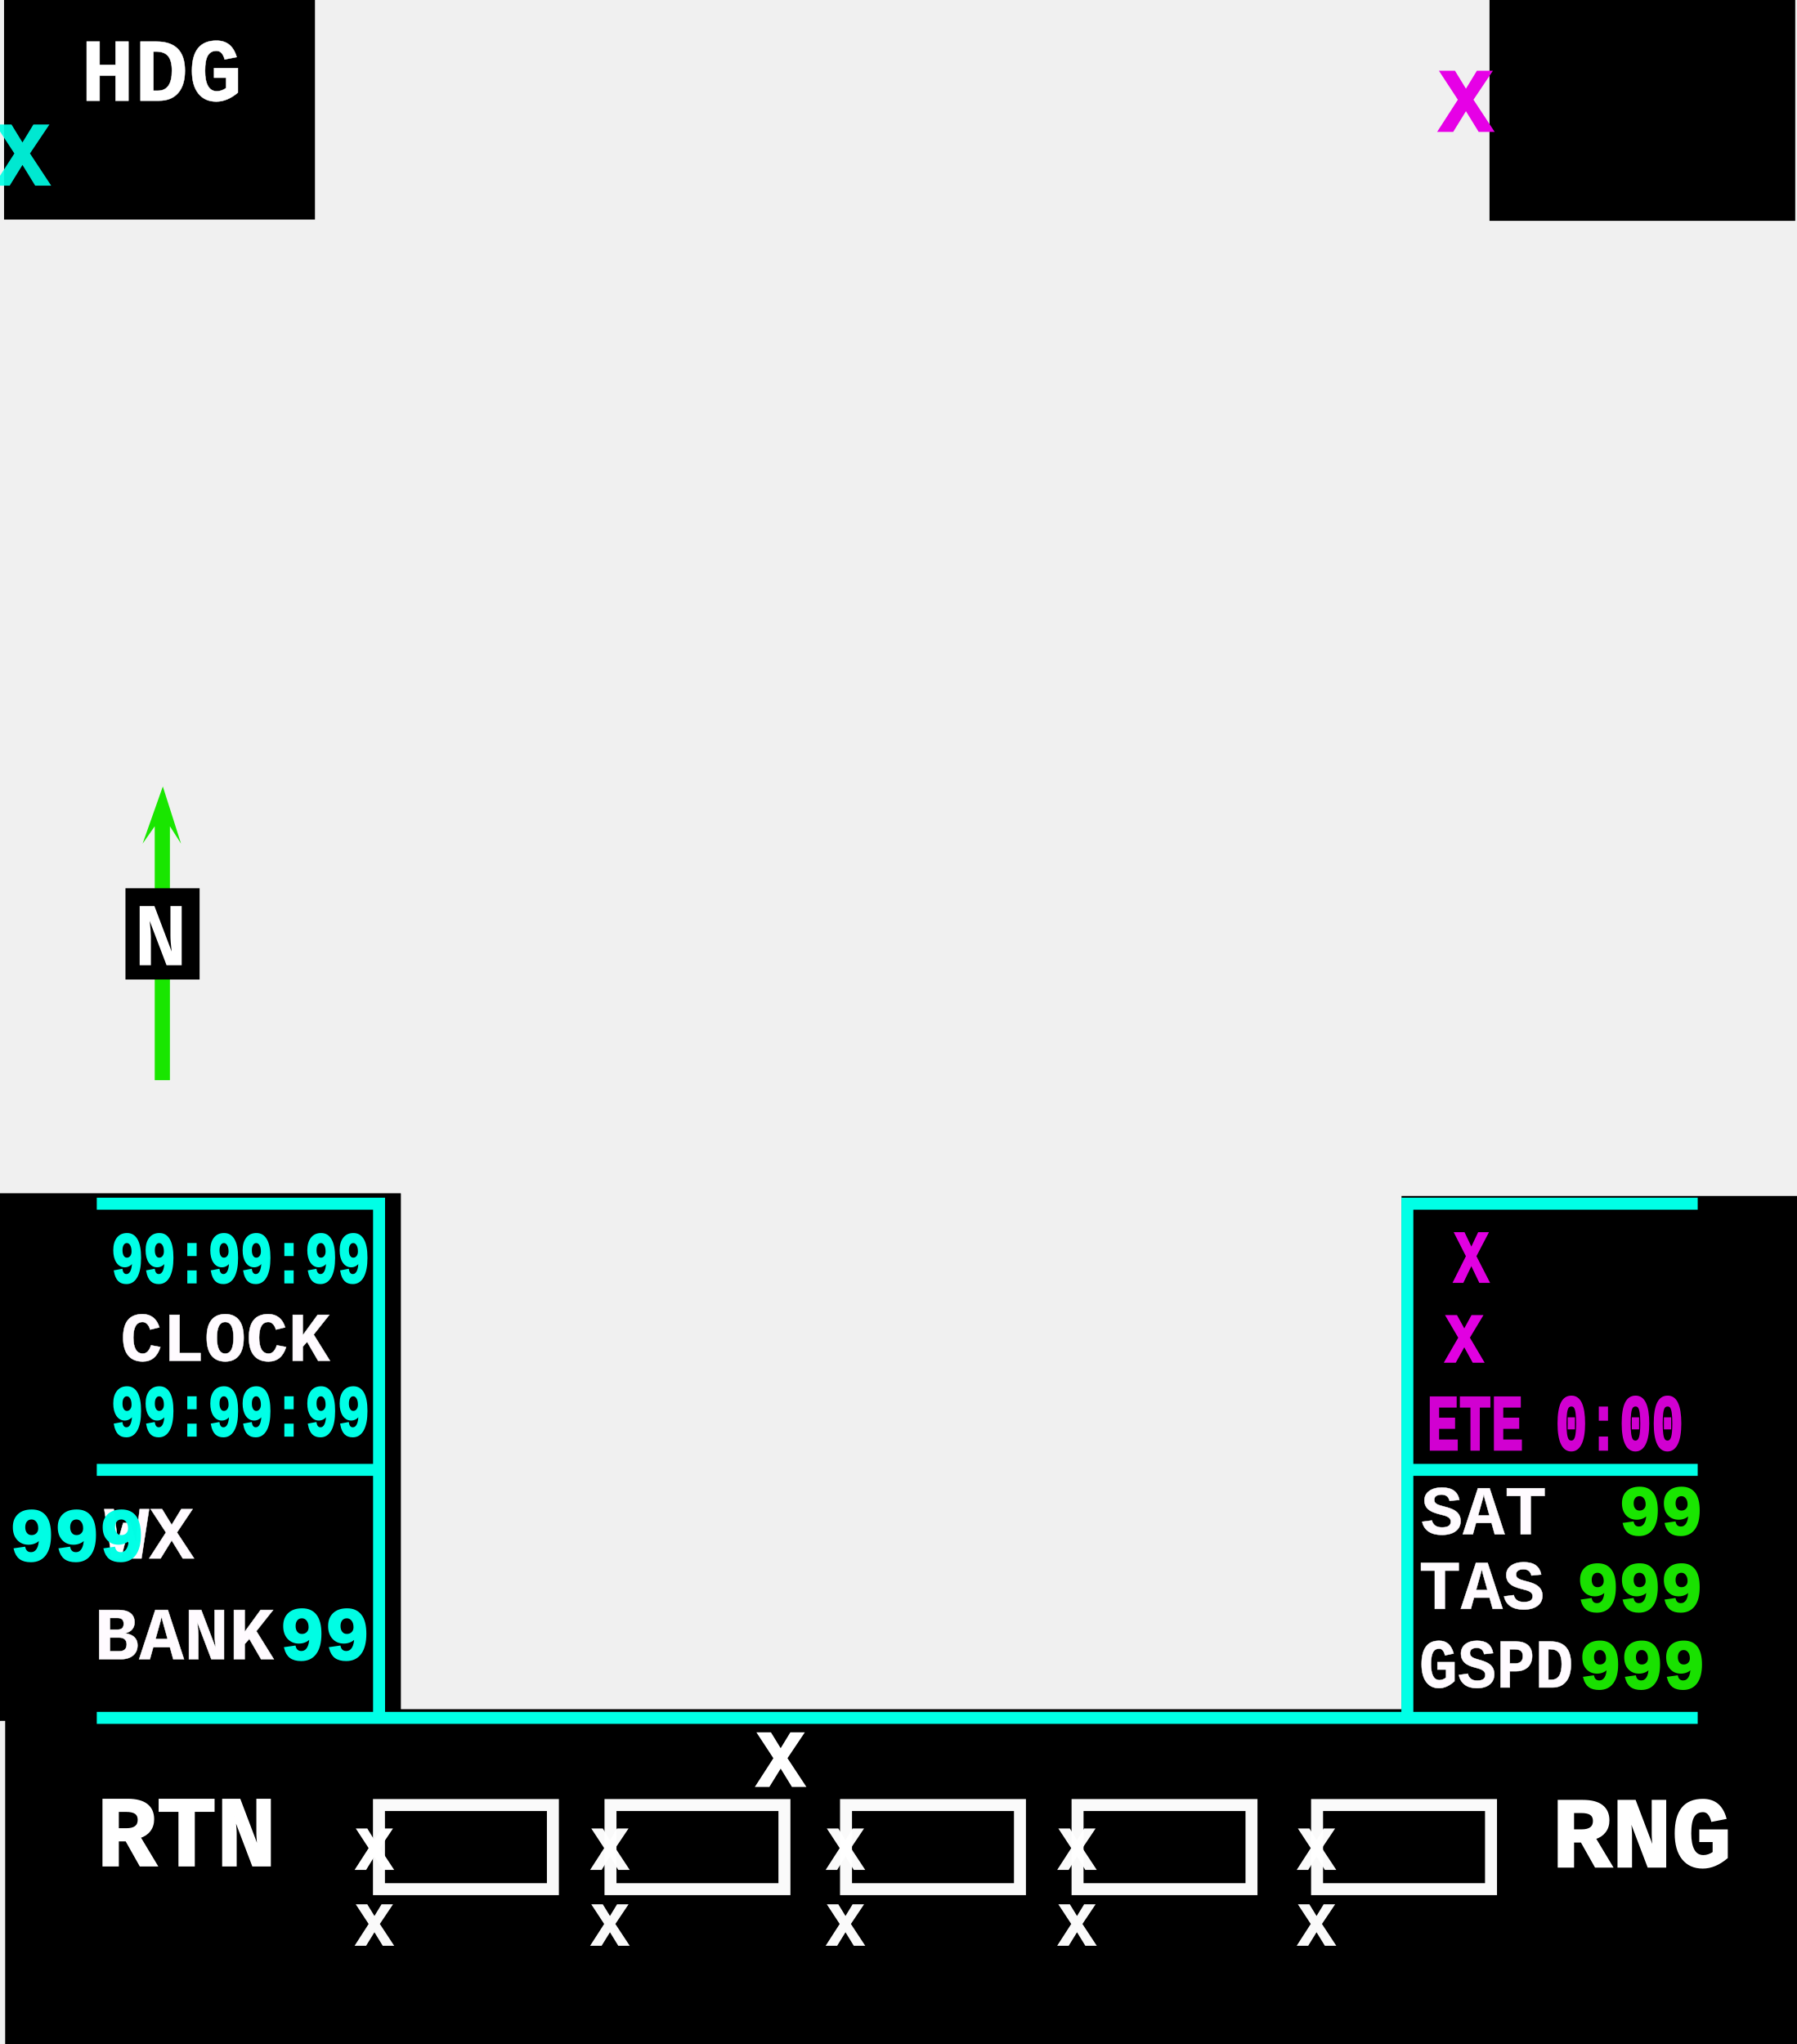
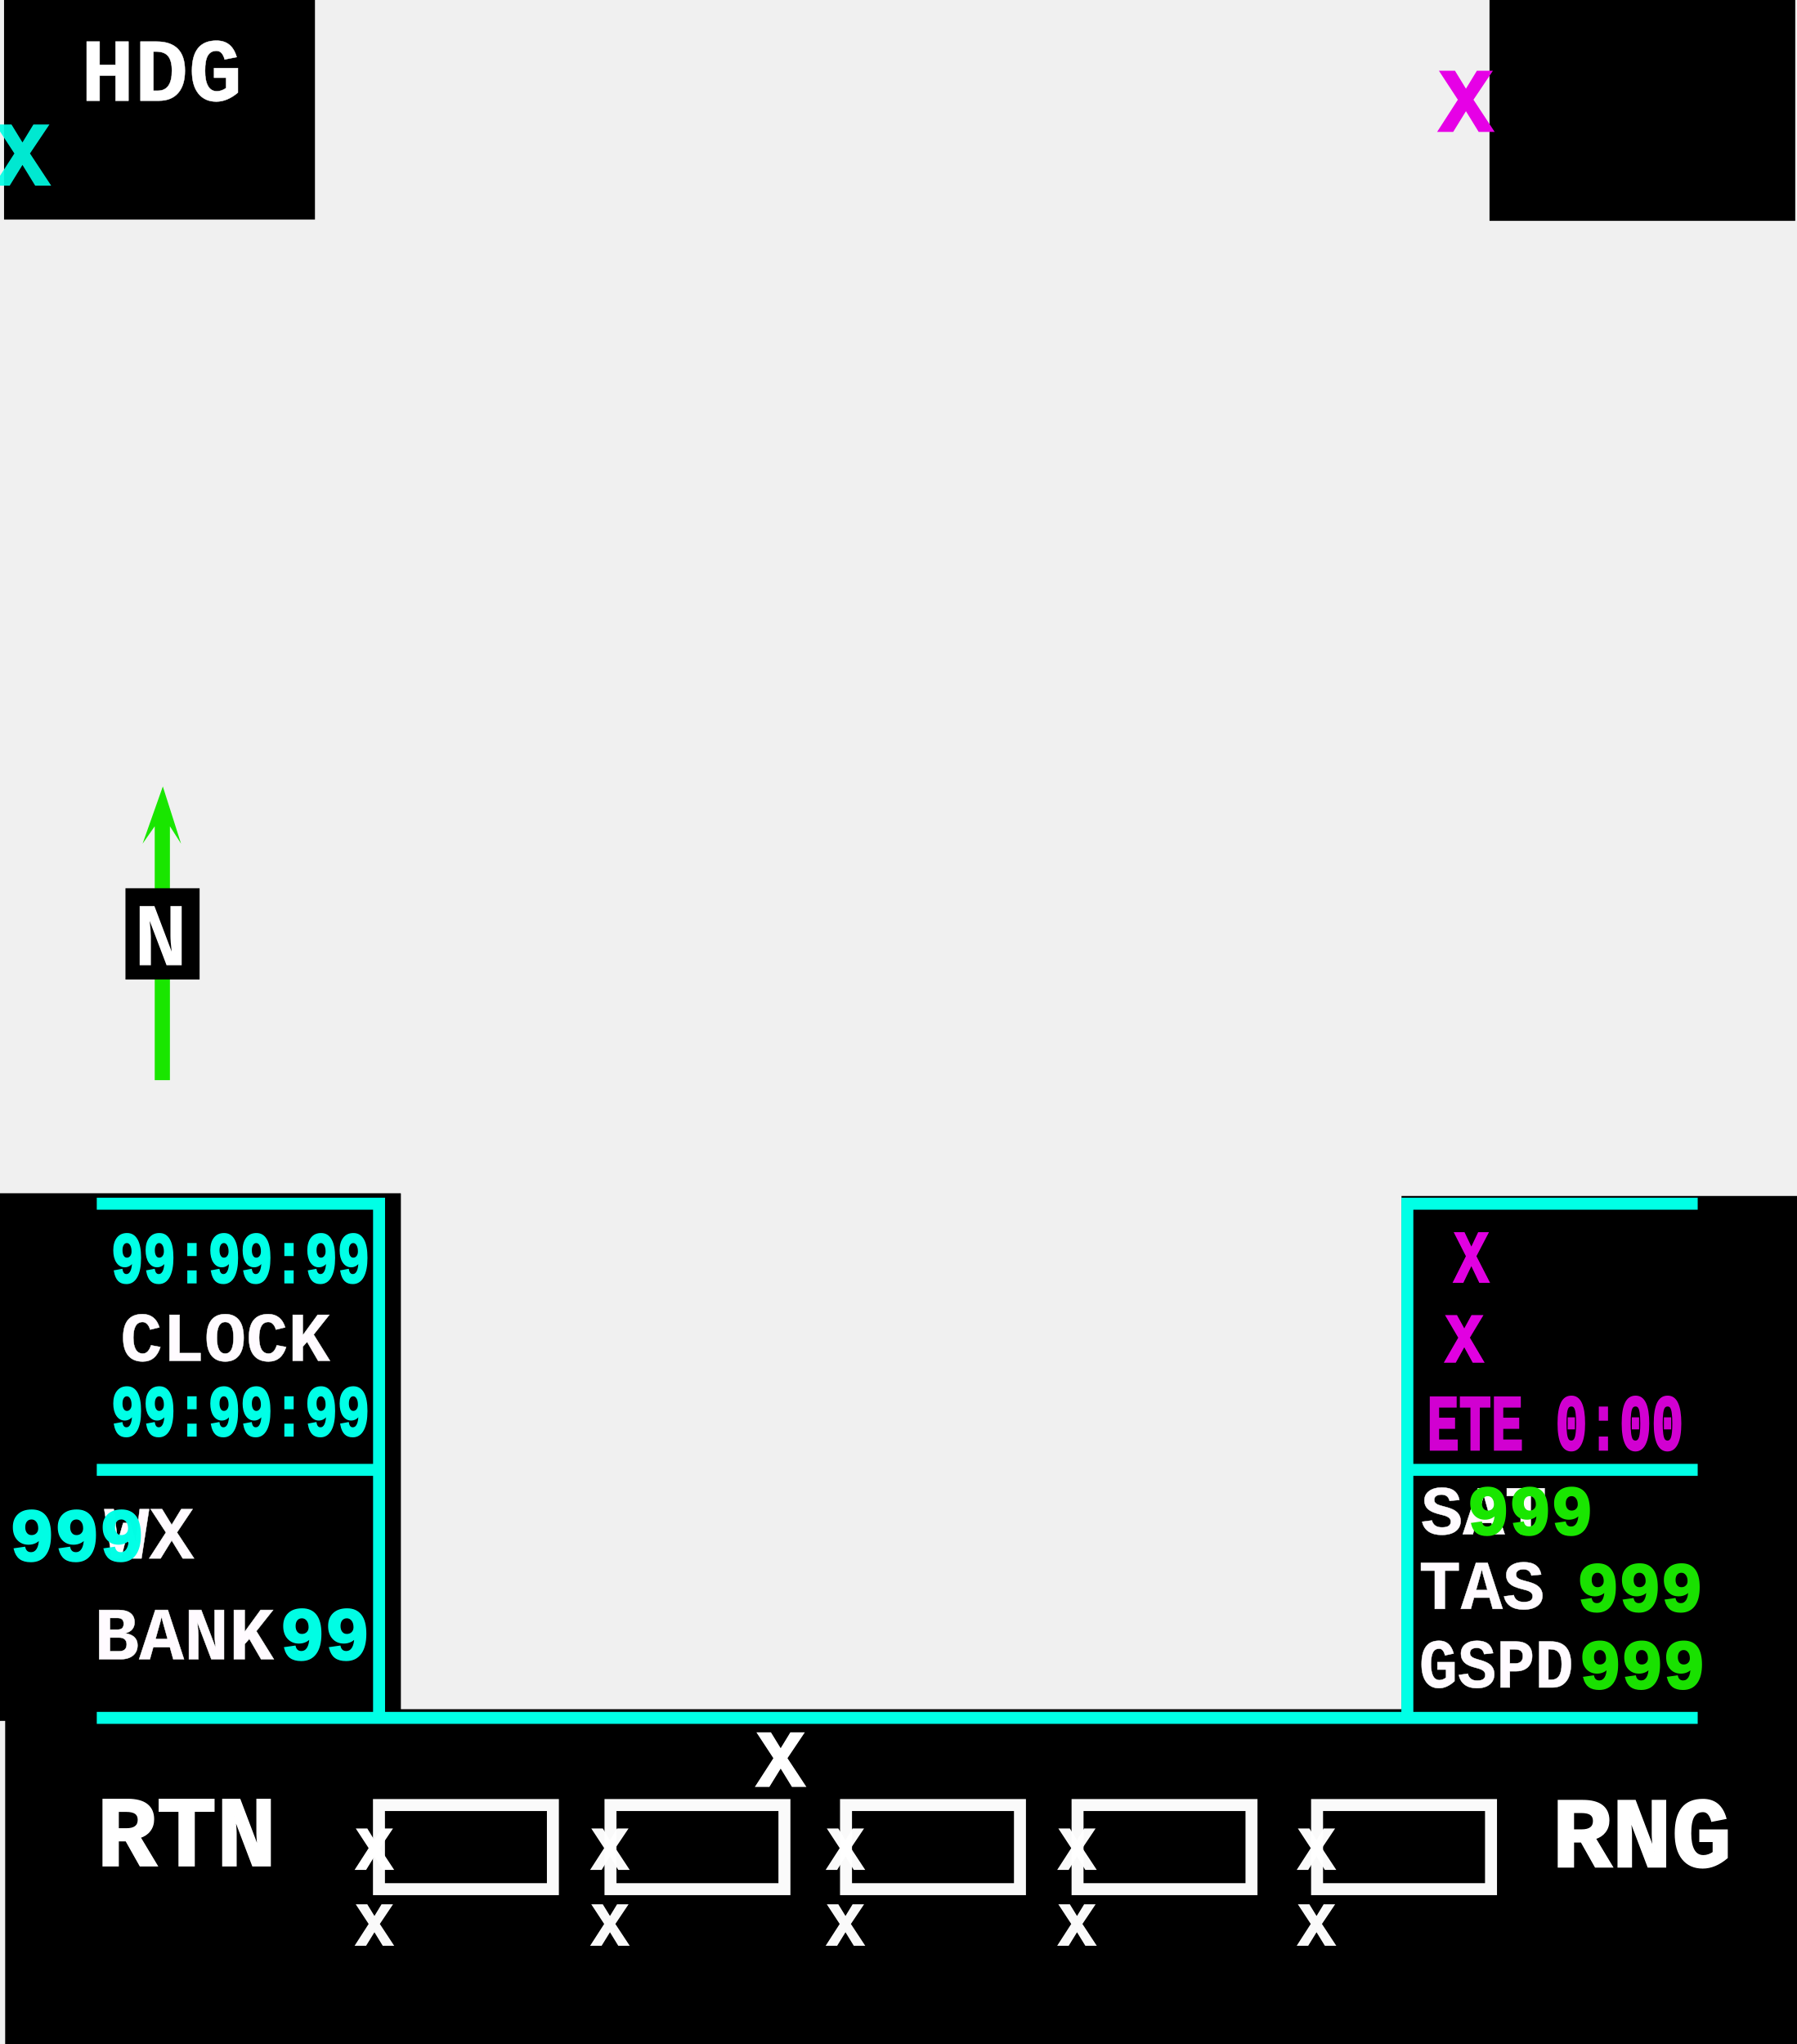
<svg xmlns="http://www.w3.org/2000/svg" width="900" height="1024" viewBox="0 0 900 1024" id="svg4136" version="1.1">
  <defs id="defs4138">
    <marker orient="auto" refY="0.0" refX="0.0" id="Arrow2Mend" style="overflow:visible;">
      <path id="path4363" style="fill-rule:evenodd;stroke-width:0.625;stroke-linejoin:round;stroke:#19e600;stroke-opacity:1;fill:#19e600;fill-opacity:1" d="M 8.719,4.034 L -2.207,0.016 L 8.719,-4.002 C 6.973,-1.63 6.983,1.616 8.719,4.034 z " transform="scale(0.6) rotate(180) translate(0,0)" />
    </marker>
    <marker orient="auto" refY="0.0" refX="0.0" id="Arrow2Lend" style="overflow:visible;">
      <path id="path4357" style="fill-rule:evenodd;stroke-width:0.625;stroke-linejoin:round;stroke:#19e600;stroke-opacity:1;fill:#19e600;fill-opacity:1" d="M 8.719,4.034 L -2.207,0.016 L 8.719,-4.002 C 6.973,-1.63 6.983,1.616 8.719,4.034 z " transform="scale(1.1) rotate(180) translate(1,0)" />
    </marker>
    <marker orient="auto" refY="0.0" refX="0.0" id="Arrow1Sstart" style="overflow:visible">
      <path id="path4309" d="M 0.0,0.0 L 5.0,-5.0 L -12.5,0.0 L 5.0,5.0 L 0.0,0.0 z " style="fill-rule:evenodd;stroke:#00ffff;stroke-width:1pt;stroke-opacity:1;fill:#00ffff;fill-opacity:1" transform="scale(0.2) translate(6,0)" />
    </marker>
    <marker orient="auto" refY="0.0" refX="0.0" id="marker4639" style="overflow:visible">
      <path id="path4641" d="M 0.0,0.0 L 5.0,-5.0 L -12.5,0.0 L 5.0,5.0 L 0.0,0.0 z " style="fill-rule:evenodd;stroke:#00ffff;stroke-width:1pt;stroke-opacity:1;fill:#00ffff;fill-opacity:1" transform="scale(0.4) translate(10,0)" />
    </marker>
    <marker orient="auto" refY="0.0" refX="0.0" id="Arrow1Mstart" style="overflow:visible">
      <path id="path4303" d="M 0.0,0.0 L 5.0,-5.0 L -12.5,0.0 L 5.0,5.0 L 0.0,0.0 z " style="fill-rule:evenodd;stroke:#00ffff;stroke-width:1pt;stroke-opacity:1;fill:#00ffff;fill-opacity:1" transform="scale(0.4) translate(10,0)" />
    </marker>
    <marker orient="auto" refY="0.0" refX="0.0" id="Arrow1Lstart" style="overflow:visible">
      <path id="path4297" d="M 0.0,0.0 L 5.0,-5.0 L -12.5,0.0 L 5.0,5.0 L 0.0,0.0 z " style="fill-rule:evenodd;stroke:#00ffff;stroke-width:1pt;stroke-opacity:1;fill:#00ffff;fill-opacity:1" transform="scale(0.8) translate(12.5,0)" />
    </marker>
    <marker orient="auto" refY="0" refX="0" id="Arrow1Sstart-8" style="overflow:visible">
      <path id="path4309-9" d="M 0,0 5,-5 -12.5,0 5,5 0,0 Z" style="fill:#00ffff;fill-opacity:1;fill-rule:evenodd;stroke:#00ffff;stroke-width:1pt;stroke-opacity:1" transform="matrix(0.2,0,0,0.2,1.2,0)" />
    </marker>
    <marker orient="auto" refY="0" refX="0" id="Arrow1Sstart-7" style="overflow:visible">
      <path id="path4309-6" d="M 0,0 5,-5 -12.5,0 5,5 0,0 Z" style="fill:#00ffff;fill-opacity:1;fill-rule:evenodd;stroke:#00ffff;stroke-width:1pt;stroke-opacity:1" transform="matrix(0.2,0,0,0.2,1.2,0)" />
    </marker>
  </defs>
  <g id="layer7" style="display:inline">
    <rect style="opacity:1;fill:#000000;fill-opacity:1;stroke:#000000;stroke-width:0.149;stroke-miterlimit:4;stroke-dasharray:none;stroke-dashoffset:0;stroke-opacity:1" id="rect1" width="199.222" height="262.847" x="702.232" y="599.236" />
    <rect style="opacity:1;fill:#000000;fill-opacity:1;stroke:#000000;stroke-width:0.153;stroke-miterlimit:4;stroke-dasharray:none;stroke-dashoffset:0;stroke-opacity:1" id="rect2" width="200.762" height="264.172" x="-0.024" y="597.909" />
    <rect style="opacity:1;fill:#000000;fill-opacity:1;stroke:#000000;stroke-width:0.276;stroke-miterlimit:4;stroke-dasharray:none;stroke-dashoffset:0;stroke-opacity:1" id="rect3" width="899.924" height="170.222" x="2.772" y="856.43" />
    <rect style="opacity:1;fill:#000000;fill-opacity:1;stroke:#000000;stroke-width:0.178;stroke-miterlimit:4;stroke-dasharray:none;stroke-dashoffset:0;stroke-opacity:0" id="rect4" width="153.172" height="111.45" x="746.247" y="-0.81" />
    <rect style="opacity:1;fill:#000000;fill-opacity:1;stroke:#000000;stroke-width:0.213;stroke-miterlimit:4;stroke-dasharray:none;stroke-dashoffset:0;stroke-opacity:0" id="rect5" width="155.764" height="112.844" x="2.027" y="-2.853" />
  </g>
  <g id="layer4" style="display:inline">
    <path style="fill:#000000;fill-opacity:1;fill-rule:nonzero;stroke:#00ffe6;stroke-width:6;stroke-linecap:butt;stroke-linejoin:miter;stroke-miterlimit:4;stroke-dasharray:none;stroke-opacity:1" d="m 48.487,603.03 141.421,0 0,257.589" id="path5688" />
    <path style="fill:none;fill-rule:evenodd;stroke:#00ffe6;stroke-width:6;stroke-linecap:butt;stroke-linejoin:miter;stroke-miterlimit:4;stroke-dasharray:none;stroke-opacity:1" d="m 48.487,736.37 141.421,0" id="path5690" />
    <path style="fill:none;fill-rule:evenodd;stroke:#00ffe6;stroke-width:6;stroke-linecap:butt;stroke-linejoin:miter;stroke-miterlimit:4;stroke-dasharray:none;stroke-opacity:1" d="m 850.548,603.03 -145.462,0 0,257.589" id="path5692" />
    <path style="fill:none;fill-rule:evenodd;stroke:#00ffe6;stroke-width:6;stroke-linecap:butt;stroke-linejoin:miter;stroke-miterlimit:4;stroke-dasharray:none;stroke-opacity:1" d="m 850.548,736.37 -145.462,0" id="path5694" />
    <path style="fill:none;fill-rule:evenodd;stroke:#00ffe6;stroke-width:6;stroke-linecap:butt;stroke-linejoin:miter;stroke-miterlimit:4;stroke-dasharray:none;stroke-opacity:1" d="m 48.487,860.619 802.061,0" id="path5696" />
  </g>
  <g id="layer5" style="display:inline">
    <text xml:space="preserve" style="font-style:normal;font-variant:normal;font-weight:bold;font-stretch:normal;font-size:37.5px;line-height:125%;font-family:'Liberation Mono';-inkscape-font-specification:'Liberation Mono, Bold';text-align:start;letter-spacing:0px;word-spacing:0px;writing-mode:lr-tb;text-anchor:start;fill:#fffbff;fill-opacity:1;stroke:#ffffff;stroke-width:0.2;stroke-linecap:butt;stroke-linejoin:miter;stroke-miterlimit:4;stroke-dasharray:none;stroke-opacity:1" x="52.235" y="780.744" id="text5718-3">
      <tspan id="tspan5740" x="52.235" y="780.744">WX</tspan>
    </text>
    <text xml:space="preserve" style="font-style:normal;font-variant:normal;font-weight:bold;font-stretch:normal;font-size:35px;line-height:125%;font-family:'Liberation Mono';-inkscape-font-specification:'Liberation Mono, Bold';text-align:start;letter-spacing:0px;word-spacing:0px;writing-mode:lr-tb;text-anchor:start;fill:#fffbff;fill-opacity:1;stroke:#ffffff;stroke-width:0.2;stroke-linecap:butt;stroke-linejoin:miter;stroke-miterlimit:4;stroke-dasharray:none;stroke-opacity:1" x="711.864" y="768.622" id="text5718-71-9">
      <tspan id="tspan5809" x="711.864" y="768.622">SAT</tspan>
    </text>
    <text xml:space="preserve" style="font-style:normal;font-variant:normal;font-weight:bold;font-stretch:normal;font-size:35px;line-height:125%;font-family:'Liberation Mono';-inkscape-font-specification:'Liberation Mono, Bold';text-align:start;letter-spacing:0px;word-spacing:0px;writing-mode:lr-tb;text-anchor:start;fill:#fffbff;fill-opacity:1;stroke:#ffffff;stroke-width:0.2;stroke-linecap:butt;stroke-linejoin:miter;stroke-miterlimit:4;stroke-dasharray:none;stroke-opacity:1" x="710.854" y="806.018" id="text5718-71-6">
      <tspan id="tspan5819" x="710.854" y="806.018">TAS</tspan>
    </text>
    <text xml:space="preserve" style="font-style:normal;font-variant:normal;font-weight:bold;font-stretch:normal;font-size:33.586px;line-height:125%;font-family:'Liberation Mono';-inkscape-font-specification:'Liberation Mono, Bold';text-align:start;letter-spacing:0px;word-spacing:0px;writing-mode:lr-tb;text-anchor:start;fill:#fffbff;fill-opacity:1;stroke:#ffffff;stroke-width:0.2;stroke-linecap:butt;stroke-linejoin:miter;stroke-miterlimit:4;stroke-dasharray:none;stroke-opacity:1" x="740.884" y="811.251" id="text5718-71-4" transform="scale(0.9596133,1.042086)">
      <tspan id="tspan5829" x="740.884" y="811.251">GSPD</tspan>
    </text>
    <text xml:space="preserve" style="font-style:normal;font-variant:normal;font-weight:bold;font-stretch:normal;font-size:37.5px;line-height:125%;font-family:'Liberation Mono';-inkscape-font-specification:'Liberation Mono, Bold';text-align:start;letter-spacing:0px;word-spacing:0px;writing-mode:lr-tb;text-anchor:start;fill:#fffbff;fill-opacity:1;stroke:#ffffff;stroke-width:0.2;stroke-linecap:butt;stroke-linejoin:miter;stroke-miterlimit:4;stroke-dasharray:none;stroke-opacity:1" x="47.184" y="831.252" id="text5718-3-9">
      <tspan id="tspan4299" x="47.184" y="831.252">BANK</tspan>
    </text>
    <text xml:space="preserve" style="font-style:normal;font-variant:normal;font-weight:bold;font-stretch:normal;font-size:35px;line-height:125%;font-family:'Liberation Mono';-inkscape-font-specification:'Liberation Mono, Bold';text-align:start;letter-spacing:0px;word-spacing:0px;writing-mode:lr-tb;text-anchor:start;fill:#fffbff;fill-opacity:1;stroke:#ffffff;stroke-width:0.2;stroke-linecap:butt;stroke-linejoin:miter;stroke-miterlimit:4;stroke-dasharray:none;stroke-opacity:1" x="60.316" y="681.749" id="text5718-3-5">
      <tspan id="tspan4309" x="60.316" y="681.749">CLOCK</tspan>
    </text>
    <text xml:space="preserve" style="font-style:normal;font-variant:normal;font-weight:bold;font-stretch:normal;font-size:45px;line-height:125%;font-family:'Liberation Mono';-inkscape-font-specification:'Liberation Mono, Bold';text-align:start;letter-spacing:0px;word-spacing:0px;writing-mode:lr-tb;text-anchor:start;fill:#ffffff;fill-opacity:1;stroke:#ffffff;stroke-width:0.2;stroke-linecap:butt;stroke-linejoin:miter;stroke-miterlimit:4;stroke-dasharray:none;stroke-opacity:1" x="40.397" y="50.461" id="text5718-3-5-2">
      <tspan id="tspan4335" x="40.397" y="50.461">HDG</tspan>
    </text>
  </g>
  <g id="layer2" style="display:inline;opacity:1">
    <text xml:space="preserve" style="font-style:normal;font-variant:normal;font-weight:bold;font-stretch:normal;font-size:31.177px;line-height:125%;font-family:'Liberation Mono';-inkscape-font-specification:'Liberation Mono, Bold';text-align:start;letter-spacing:0px;word-spacing:0px;writing-mode:lr-tb;text-anchor:start;fill:#00ffe6;fill-opacity:1;stroke:#00ffe6;stroke-width:1px;stroke-linecap:butt;stroke-linejoin:miter;stroke-opacity:1" x="64.29" y="556.321" id="clock" transform="scale(0.8660254,1.1547)">
      <tspan id="tspan4331" x="64.29" y="556.321">99:99:99</tspan>
    </text>
    <text xml:space="preserve" style="font-style:normal;font-variant:normal;font-weight:bold;font-stretch:normal;font-size:31.177px;line-height:125%;font-family:'Liberation Mono';-inkscape-font-specification:'Liberation Mono, Bold';text-align:start;letter-spacing:0px;word-spacing:0px;writing-mode:lr-tb;text-anchor:start;fill:#00ffe6;fill-opacity:1;stroke:#00ffe6;stroke-width:1px;stroke-linecap:butt;stroke-linejoin:miter;stroke-opacity:1" x="64.29" y="622.807" id="chrono" transform="scale(0.8660254,1.1547)">
      <tspan id="tspan4331-8" x="64.29" y="622.807">99:99:99</tspan>
    </text>
    <text xml:space="preserve" style="font-style:normal;font-variant:normal;font-weight:bold;font-stretch:normal;font-size:37.5px;line-height:125%;font-family:'Liberation Mono';-inkscape-font-specification:'Liberation Mono, Bold';text-align:end;letter-spacing:0px;word-spacing:0px;writing-mode:lr-tb;text-anchor:end;opacity:0.99;fill:#00ffe6;fill-opacity:1;stroke:#00ffe6;stroke-width:1px;stroke-linecap:butt;stroke-linejoin:miter;stroke-opacity:1" x="184.868" y="781.787" id="wx">
      <tspan id="tspan4361" x="184.868" y="781.787">999</tspan>
    </text>
    <text xml:space="preserve" style="font-style:normal;font-variant:normal;font-weight:bold;font-stretch:normal;font-size:37.5px;line-height:125%;font-family:'Liberation Mono';-inkscape-font-specification:'Liberation Mono, Bold';text-align:start;letter-spacing:0px;word-spacing:0px;writing-mode:lr-tb;text-anchor:start;opacity:0.99;fill:#00ffe6;fill-opacity:1;stroke:#00ffe6;stroke-width:1px;stroke-linecap:butt;stroke-linejoin:miter;stroke-opacity:1" x="140.289" y="831.304" id="bank">
      <tspan id="tspan4381" x="140.289" y="831.304">99</tspan>
    </text>
-     <text xml:space="preserve" style="font-style:normal;font-variant:normal;font-weight:bold;font-stretch:normal;font-size:35px;line-height:125%;font-family:'Liberation Mono';-inkscape-font-specification:'Liberation Mono, Bold';text-align:start;letter-spacing:0px;word-spacing:0px;writing-mode:lr-tb;text-anchor:start;fill:#19e600;fill-opacity:1;stroke:#19e600;stroke-width:1px;stroke-linecap:butt;stroke-linejoin:miter;stroke-opacity:1" x="811.153" y="768.695" id="sat">
-       <tspan id="tspan4385" x="811.153" y="768.695">99</tspan>
+     <text xml:space="preserve" style="font-style:normal;font-variant:normal;font-weight:bold;font-stretch:normal;font-size:35px;line-height:125%;font-family:'Liberation Mono';-inkscape-font-specification:'Liberation Mono, Bold';text-align:center;letter-spacing:0px;word-spacing:0px;writing-mode:lr-tb;text-anchor:middle;fill:#19e600;fill-opacity:1;stroke:#19e600;stroke-width:1px;stroke-linecap:butt;stroke-linejoin:miter;stroke-opacity:1" x="819.153" y="768.695" id="sat">
+       <tspan id="tspan4295" x="819.153" y="768.695">999</tspan>
    </text>
    <text xml:space="preserve" style="font-style:normal;font-variant:normal;font-weight:bold;font-stretch:normal;font-size:35px;line-height:125%;font-family:'Liberation Mono';-inkscape-font-specification:'Liberation Mono, Bold';text-align:start;letter-spacing:0px;word-spacing:0px;writing-mode:lr-tb;text-anchor:start;opacity:0.98;fill:#19e600;fill-opacity:1;stroke:#19e600;stroke-width:1px;stroke-linecap:butt;stroke-linejoin:miter;stroke-opacity:1" x="790.142" y="807.081" id="tas">
      <tspan id="tspan4413" x="790.142" y="807.081">999</tspan>
    </text>
    <text xml:space="preserve" style="font-style:normal;font-variant:normal;font-weight:bold;font-stretch:normal;font-size:35px;line-height:125%;font-family:'Liberation Mono';-inkscape-font-specification:'Liberation Mono, Bold';text-align:start;letter-spacing:0px;word-spacing:0px;writing-mode:lr-tb;text-anchor:start;opacity:0.98;fill:#19e600;fill-opacity:1;stroke:#19e600;stroke-width:1px;stroke-linecap:butt;stroke-linejoin:miter;stroke-opacity:1" x="791.285" y="845.795" id="gspd">
      <tspan id="tspan4413-4" x="791.285" y="845.795">999</tspan>
    </text>
    <text xml:space="preserve" style="font-style:normal;font-variant:normal;font-weight:bold;font-stretch:normal;font-size:32.5px;line-height:125%;font-family:'Liberation Mono';-inkscape-font-specification:'Liberation Mono, Bold';text-align:center;letter-spacing:0px;word-spacing:0px;writing-mode:lr;text-anchor:middle;opacity:0.98;fill:#e600e6;fill-opacity:1;stroke:#e600e6;stroke-width:1px;stroke-linecap:butt;stroke-linejoin:miter;stroke-opacity:1;" x="884.231" y="566.524" id="navDist" transform="scale(0.8822838,1.133422)">
      <tspan id="tspan4289" x="884.231" y="566.524">X</tspan>
    </text>
    <text xml:space="preserve" style="font-style:normal;font-variant:normal;font-weight:bold;font-stretch:normal;font-size:32.5px;line-height:125%;font-family:'Liberation Mono';-inkscape-font-specification:'Liberation Mono, Bold';text-align:center;letter-spacing:0px;word-spacing:0px;writing-mode:lr-tb;text-anchor:middle;opacity:0.98;fill:#e600e6;fill-opacity:1;stroke:#e600e6;stroke-width:1.163px;stroke-linecap:butt;stroke-linejoin:miter;stroke-opacity:1" x="823.976" y="645.429" id="navId" transform="scale(0.9462785,1.056771)">
      <tspan id="tspan4291" x="823.976" y="645.429" style="font-style:normal;font-variant:normal;font-weight:bold;font-stretch:normal;font-size:32.5px;line-height:125%;font-family:'Liberation Mono';-inkscape-font-specification:'Liberation Mono, Bold';text-align:center;writing-mode:lr-tb;text-anchor:middle;stroke-width:1.163px">X</tspan>
    </text>
    <text xml:space="preserve" style="font-style:normal;font-variant:normal;font-weight:bold;font-stretch:normal;font-size:32.5px;line-height:125%;font-family:'Liberation Mono';-inkscape-font-specification:'Liberation Mono, Bold';text-align:justify;letter-spacing:0px;word-spacing:0px;writing-mode:lr-tb;text-anchor:start;opacity:0.91;fill:#e600e6;fill-opacity:1;stroke:#e600e6;stroke-width:1px;stroke-linecap:butt;stroke-linejoin:miter;stroke-opacity:1" x="867.807" y="598.251" id="navTtw" transform="scale(0.823847,1.213818)">
      <tspan id="tspan4281" x="867.807" y="598.251">ETE 0:00</tspan>
    </text>
    <text xml:space="preserve" style="font-style:normal;font-variant:normal;font-weight:bold;font-stretch:normal;font-size:45px;line-height:125%;font-family:'Liberation Mono';-inkscape-font-specification:'Liberation Mono, Bold';text-align:center;letter-spacing:0px;word-spacing:0px;writing-mode:lr-tb;text-anchor:middle;fill:#e600e6;fill-opacity:1;stroke:#e600e6;stroke-width:1px;stroke-linecap:butt;stroke-linejoin:miter;stroke-opacity:1" x="801.924" y="65.58" id="navType">
      <tspan id="tspan4313" x="801.924" y="65.58">X</tspan>
    </text>
    <text xml:space="preserve" style="font-style:normal;font-variant:normal;font-weight:bold;font-stretch:normal;font-size:45px;line-height:125%;font-family:'Liberation Mono';-inkscape-font-specification:'Liberation Mono, Bold';text-align:center;letter-spacing:0px;word-spacing:0px;writing-mode:lr-tb;text-anchor:middle;opacity:0.91;fill:#00ffe6;fill-opacity:1;stroke:#00ffe6;stroke-width:1px;stroke-linecap:butt;stroke-linejoin:miter;stroke-opacity:1" x="78.739" y="92.506" id="hdgAnn">
      <tspan id="tspan4217" x="78.739" y="92.506">X</tspan>
    </text>
  </g>
  <g id="layer3" style="display:inline;opacity:1">
    <text xml:space="preserve" style="font-style:normal;font-variant:normal;font-weight:bold;font-stretch:normal;font-size:40px;line-height:125%;font-family:'Liberation Mono';-inkscape-font-specification:'Liberation Mono, Bold';text-align:center;letter-spacing:0px;word-spacing:0px;writing-mode:lr-tb;text-anchor:middle;fill:#ffffff;fill-opacity:1;stroke:#ffffff;stroke-width:1px;stroke-linecap:butt;stroke-linejoin:miter;stroke-opacity:1" x="451.099" y="894.714" id="main">
      <tspan id="tspan4204" x="451.099" y="894.714">X</tspan>
    </text>
    <text xml:space="preserve" style="font-style:normal;font-variant:normal;font-weight:bold;font-stretch:normal;font-size:50px;line-height:125%;font-family:'Liberation Mono';-inkscape-font-specification:'Liberation Mono, Bold';text-align:start;letter-spacing:0px;word-spacing:0px;writing-mode:lr-tb;text-anchor:start;fill:#ffffff;fill-opacity:1;stroke:#ffffff;stroke-width:1px;stroke-linecap:butt;stroke-linejoin:miter;stroke-opacity:1" x="48.487" y="934.571" id="text4206">
      <tspan id="tspan4208" x="48.487" y="934.571">RTN</tspan>
    </text>
    <text xml:space="preserve" style="font-style:normal;font-variant:normal;font-weight:bold;font-stretch:normal;font-size:50px;line-height:125%;font-family:'Liberation Mono';-inkscape-font-specification:'Liberation Mono, Bold';text-align:justify;letter-spacing:0px;word-spacing:0px;writing-mode:lr-tb;text-anchor:start;fill:#ffffff;fill-opacity:1;stroke:#ffffff;stroke-width:1px;stroke-linecap:butt;stroke-linejoin:miter;stroke-opacity:1" x="777.571" y="935.143" id="text4210">
      <tspan id="tspan4212" x="777.571" y="935.143">RNG</tspan>
    </text>
    <text xml:space="preserve" style="font-style:normal;font-variant:normal;font-weight:bold;font-stretch:normal;font-size:30px;line-height:125%;font-family:'Liberation Mono';-inkscape-font-specification:'Liberation Mono, Bold';text-align:center;letter-spacing:0px;word-spacing:0px;writing-mode:lr-tb;text-anchor:middle;fill:#ffffff;fill-opacity:1;stroke:#ffffff;stroke-width:1px;stroke-linecap:butt;stroke-linejoin:miter;stroke-opacity:1" x="232.571" y="936.286" id="menu1">
      <tspan id="tspan4213" x="232.571" y="936.286">X</tspan>
    </text>
    <text xml:space="preserve" style="font-style:normal;font-variant:normal;font-weight:bold;font-stretch:normal;font-size:30px;line-height:125%;font-family:'Liberation Mono';-inkscape-font-specification:'Liberation Mono, Bold';text-align:center;letter-spacing:0px;word-spacing:0px;writing-mode:lr-tb;text-anchor:middle;opacity:0.98;fill:#ffffff;fill-opacity:1;stroke:#ffffff;stroke-width:1px;stroke-linecap:butt;stroke-linejoin:miter;stroke-opacity:1" x="350.571" y="936.286" id="menu2">
      <tspan id="tspan4213-8" x="350.571" y="936.286">X</tspan>
    </text>
    <text xml:space="preserve" style="font-style:normal;font-variant:normal;font-weight:bold;font-stretch:normal;font-size:30px;line-height:125%;font-family:'Liberation Mono';-inkscape-font-specification:'Liberation Mono, Bold';text-align:center;letter-spacing:0px;word-spacing:0px;writing-mode:lr-tb;text-anchor:middle;opacity:0.98;fill:#ffffff;fill-opacity:1;stroke:#ffffff;stroke-width:1px;stroke-linecap:butt;stroke-linejoin:miter;stroke-opacity:1" x="468.571" y="936.286" id="menu3">
      <tspan id="tspan4213-8-1" x="468.571" y="936.286">X</tspan>
    </text>
    <text xml:space="preserve" style="font-style:normal;font-variant:normal;font-weight:bold;font-stretch:normal;font-size:30px;line-height:125%;font-family:'Liberation Mono';-inkscape-font-specification:'Liberation Mono, Bold';text-align:center;letter-spacing:0px;word-spacing:0px;writing-mode:lr-tb;text-anchor:middle;opacity:0.98;fill:#ffffff;fill-opacity:1;stroke:#ffffff;stroke-width:1px;stroke-linecap:butt;stroke-linejoin:miter;stroke-opacity:1" x="584.571" y="936.286" id="menu4">
      <tspan id="tspan4213-8-8" x="584.571" y="936.286">X</tspan>
    </text>
    <text xml:space="preserve" style="font-style:normal;font-variant:normal;font-weight:bold;font-stretch:normal;font-size:30px;line-height:125%;font-family:'Liberation Mono';-inkscape-font-specification:'Liberation Mono, Bold';text-align:center;letter-spacing:0px;word-spacing:0px;writing-mode:lr-tb;text-anchor:middle;opacity:0.98;fill:#ffffff;fill-opacity:1;stroke:#ffffff;stroke-width:1px;stroke-linecap:butt;stroke-linejoin:miter;stroke-opacity:1" x="704.571" y="936.286" id="menu5">
      <tspan id="tspan4213-8-9" x="704.571" y="936.286">X</tspan>
    </text>
    <text xml:space="preserve" style="font-style:normal;font-variant:normal;font-weight:bold;font-stretch:normal;font-size:30px;line-height:125%;font-family:'Liberation Mono';-inkscape-font-specification:'Liberation Mono, Bold';text-align:center;letter-spacing:0px;word-spacing:0px;writing-mode:lr-tb;text-anchor:middle;opacity:0.98;fill:#ffffff;fill-opacity:1;stroke:#ffffff;stroke-width:1px;stroke-linecap:butt;stroke-linejoin:miter;stroke-opacity:1" x="232.571" y="974.286" id="menu1b">
      <tspan id="tspan4213-86" x="232.571" y="974.286">X</tspan>
    </text>
    <text xml:space="preserve" style="font-style:normal;font-variant:normal;font-weight:bold;font-stretch:normal;font-size:30px;line-height:125%;font-family:'Liberation Mono';-inkscape-font-specification:'Liberation Mono, Bold';text-align:center;letter-spacing:0px;word-spacing:0px;writing-mode:lr-tb;text-anchor:middle;opacity:0.98;fill:#ffffff;fill-opacity:1;stroke:#ffffff;stroke-width:1px;stroke-linecap:butt;stroke-linejoin:miter;stroke-opacity:1" x="350.571" y="974.286" id="menu2b">
      <tspan id="tspan4213-8-4" x="350.571" y="974.286">X</tspan>
    </text>
    <text xml:space="preserve" style="font-style:normal;font-variant:normal;font-weight:bold;font-stretch:normal;font-size:30px;line-height:125%;font-family:'Liberation Mono';-inkscape-font-specification:'Liberation Mono, Bold';text-align:center;letter-spacing:0px;word-spacing:0px;writing-mode:lr-tb;text-anchor:middle;opacity:0.98;fill:#ffffff;fill-opacity:1;stroke:#ffffff;stroke-width:1px;stroke-linecap:butt;stroke-linejoin:miter;stroke-opacity:1" x="468.571" y="974.286" id="menu3b">
      <tspan id="tspan4213-8-1-8" x="468.571" y="974.286">X</tspan>
    </text>
    <text xml:space="preserve" style="font-style:normal;font-variant:normal;font-weight:bold;font-stretch:normal;font-size:30px;line-height:125%;font-family:'Liberation Mono';-inkscape-font-specification:'Liberation Mono, Bold';text-align:center;letter-spacing:0px;word-spacing:0px;writing-mode:lr-tb;text-anchor:middle;opacity:0.98;fill:#ffffff;fill-opacity:1;stroke:#ffffff;stroke-width:1px;stroke-linecap:butt;stroke-linejoin:miter;stroke-opacity:1" x="584.571" y="974.286" id="menu4b">
      <tspan id="tspan4213-8-8-9" x="584.571" y="974.286">X</tspan>
    </text>
    <text xml:space="preserve" style="font-style:normal;font-variant:normal;font-weight:bold;font-stretch:normal;font-size:30px;line-height:125%;font-family:'Liberation Mono';-inkscape-font-specification:'Liberation Mono, Bold';text-align:center;letter-spacing:0px;word-spacing:0px;writing-mode:lr-tb;text-anchor:middle;opacity:0.98;fill:#ffffff;fill-opacity:1;stroke:#ffffff;stroke-width:1px;stroke-linecap:butt;stroke-linejoin:miter;stroke-opacity:1" x="704.571" y="974.286" id="menu5b">
      <tspan id="tspan4213-8-9-7" x="704.571" y="974.286">X</tspan>
    </text>
  </g>
  <g id="layer6" style="display:inline">
    <rect style="opacity:0.98;fill:none;fill-opacity:1;fill-rule:nonzero;stroke:#ffffff;stroke-width:6;stroke-miterlimit:4;stroke-dasharray:none;stroke-dashoffset:0;stroke-opacity:1" id="cdr1" width="87.143" height="42.143" x="189.857" y="904.286" />
    <rect style="opacity:0.98;fill:none;fill-opacity:1;fill-rule:nonzero;stroke:#ffffff;stroke-width:6;stroke-miterlimit:4;stroke-dasharray:none;stroke-dashoffset:0;stroke-opacity:1" id="cdr2" width="87.143" height="42.143" x="305.857" y="904.286" />
    <rect style="opacity:0.98;fill:none;fill-opacity:1;fill-rule:nonzero;stroke:#ffffff;stroke-width:6;stroke-miterlimit:4;stroke-dasharray:none;stroke-dashoffset:0;stroke-opacity:1" id="cdr3" width="87.143" height="42.143" x="423.857" y="904.286" />
    <rect style="opacity:0.98;fill:none;fill-opacity:1;fill-rule:nonzero;stroke:#ffffff;stroke-width:6;stroke-miterlimit:4;stroke-dasharray:none;stroke-dashoffset:0;stroke-opacity:1" id="cdr4" width="87.143" height="42.143" x="539.857" y="904.286" />
    <rect style="opacity:0.98;fill:none;fill-opacity:1;fill-rule:nonzero;stroke:#ffffff;stroke-width:6;stroke-miterlimit:4;stroke-dasharray:none;stroke-dashoffset:0;stroke-opacity:1" id="cdr5" width="87.143" height="42.143" x="659.857" y="904.286" />
  </g>
  <g id="layer8">
    <g id="trueNorth">
      <path id="arrow" d="m 77.519,541.143 0,-127.191 -6.09,8.729 L 81.579,394 l 9.135,28.68 -5.583,-8.729 0,127.191 z" style="fill:#19e600;fill-opacity:1;fill-rule:evenodd;stroke:none;stroke-width:1px;stroke-linecap:butt;stroke-linejoin:miter;stroke-opacity:1" />
      <rect y="444.992" x="62.857" height="45.731" width="37.143" id="rect4934" style="opacity:1;fill:#000000;fill-opacity:1;fill-rule:nonzero;stroke:none;stroke-width:6;stroke-linecap:butt;stroke-linejoin:miter;stroke-miterlimit:4;stroke-dasharray:none;stroke-dashoffset:0;stroke-opacity:1" />
      <text id="North" y="483.571" x="67" style="font-style:normal;font-variant:normal;font-weight:bold;font-stretch:normal;font-size:45px;line-height:125%;font-family:'Liberation Mono';-inkscape-font-specification:'Liberation Mono, Bold';text-align:start;letter-spacing:0px;word-spacing:0px;writing-mode:lr-tb;text-anchor:start;fill:#ffffff;fill-opacity:1;stroke:none;stroke-width:1px;stroke-linecap:butt;stroke-linejoin:miter;stroke-opacity:1" xml:space="preserve">
        <tspan style="font-style:normal;font-variant:normal;font-weight:bold;font-stretch:normal;font-size:45px;line-height:125%;font-family:'Liberation Mono';-inkscape-font-specification:'Liberation Mono, Bold';text-align:start;writing-mode:lr-tb;text-anchor:start;fill:#ffffff;fill-opacity:1;stroke:none;stroke-opacity:1" y="483.571" x="67" id="tspan4922">N</tspan>
      </text>
    </g>
  </g>
</svg>
